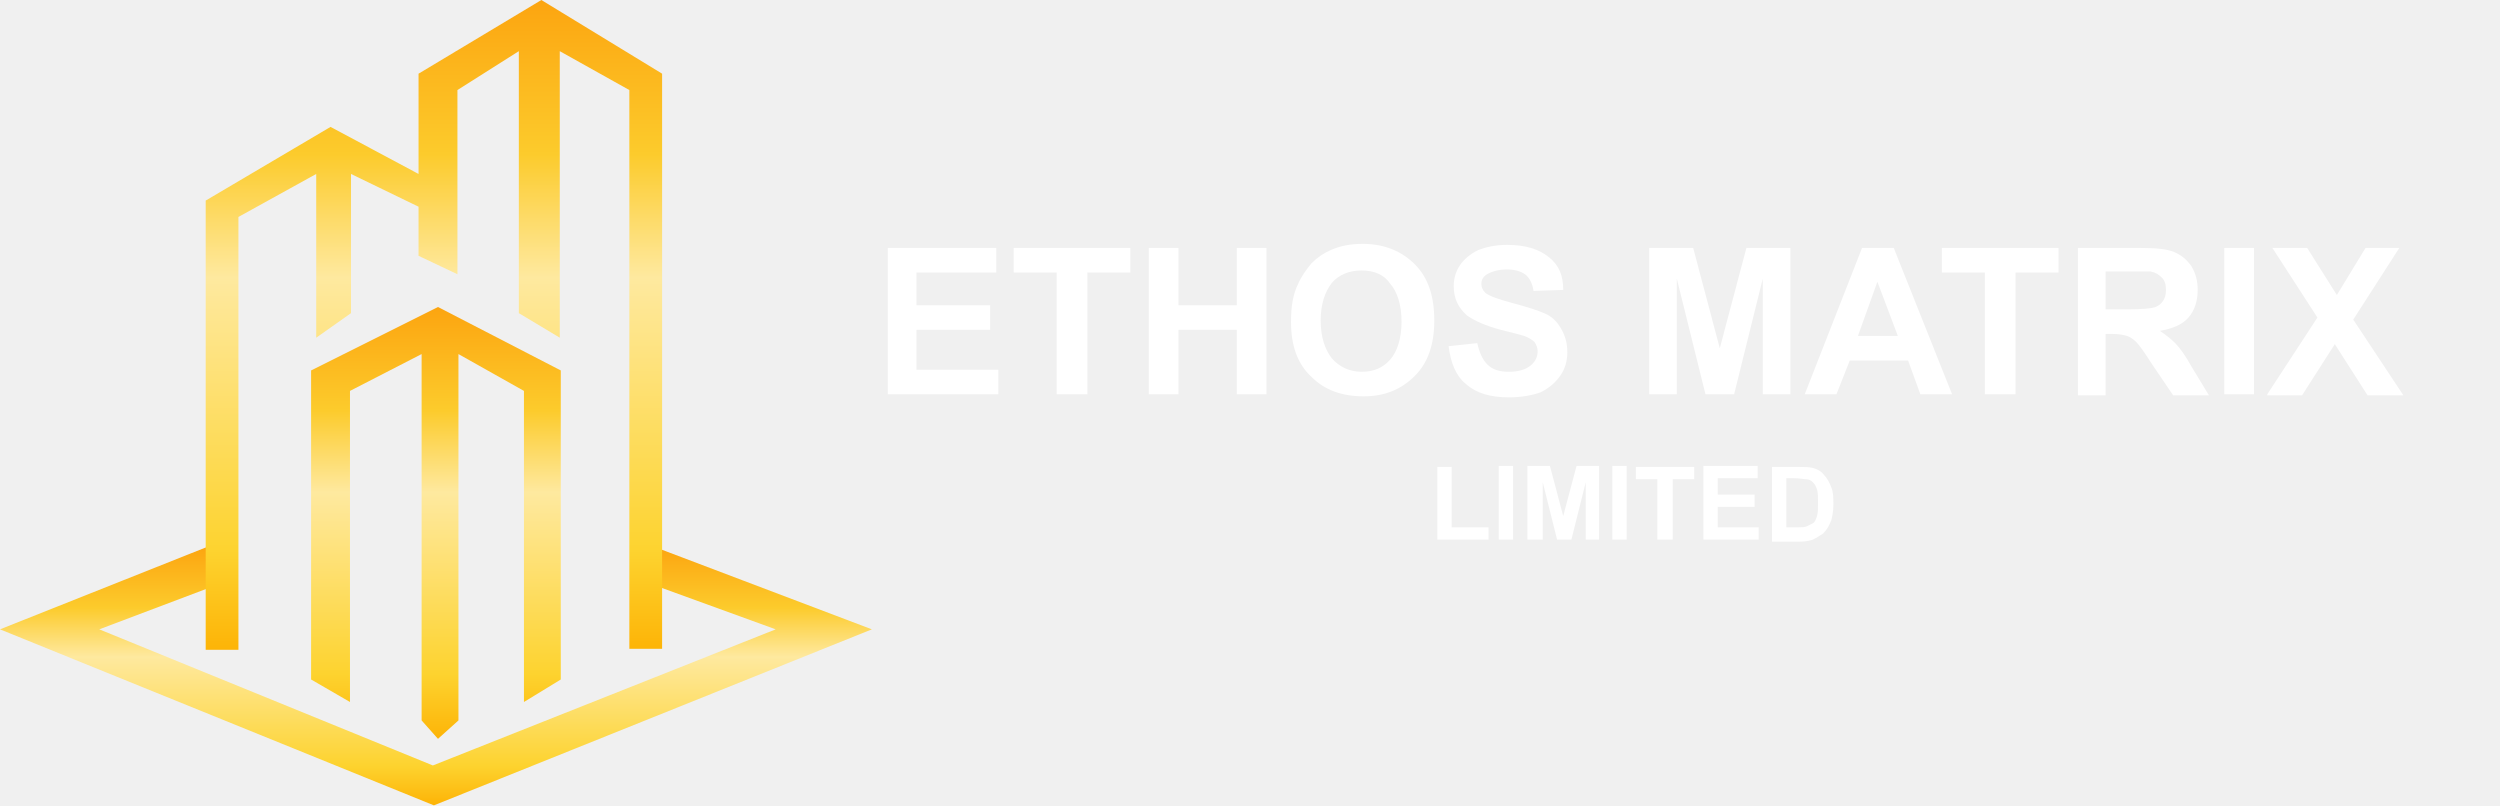
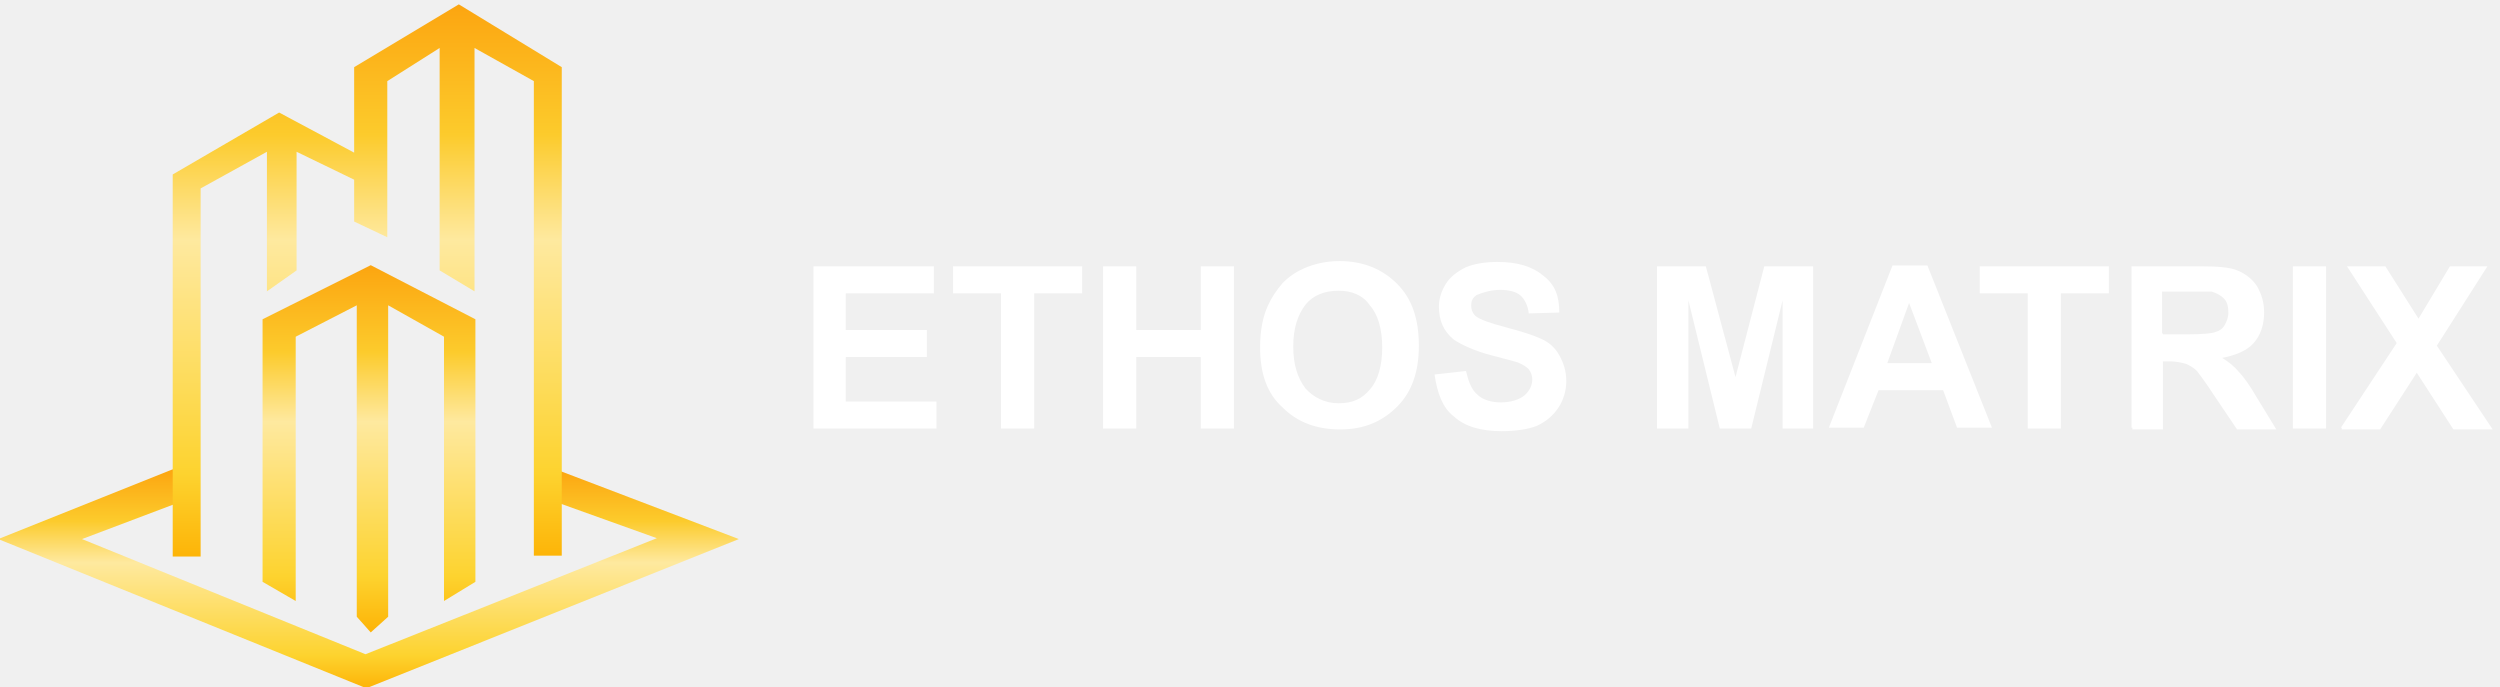
- <svg xmlns="http://www.w3.org/2000/svg" version="1.1" id="Layer_1" x="0px" y="0px" viewBox="0 0 244.3 78.7" style="enable-background:new 0 0 244.3 78.7;" xml:space="preserve">
+ <svg xmlns="http://www.w3.org/2000/svg" version="1.1" id="Layer_1" x="0px" y="0px" viewBox="0 0 286.6 78.7" style="enable-background:new 0 0 286.6 78.7;" xml:space="preserve">
  <style type="text/css">
- 	.st0{fill:url(#Path_3_00000043418314472471055310000015499757420184756609_);}
- 	.st1{fill:url(#Path_1_00000065791207222107231850000003449541470762942125_);}
- 	.st2{fill:url(#Path_2_00000083780940695854338550000015303006345073939076_);}
+ 	.st0{fill:url(#Path_3_00000014597674093614393740000007714783111150330545_);}
+ 	.st1{fill:url(#Path_1_00000001648483205247854420000006278102514902022335_);}
+ 	.st2{fill:url(#Path_2_00000136413509316817690300000003317874577289537720_);}
	.st3{enable-background:new    ;}
	.st4{fill:#FFFFFF;}
</style>
-   <g id="Group_280" transform="translate(884.64 531.311)">
+   <g id="Group_281" transform="translate(884.64 531.311)">
    <g id="Group_1" transform="translate(-884.64 -531.311)">
-       <linearGradient id="Path_3_00000072968094362256070090000005114161553271307412_" gradientUnits="userSpaceOnUse" x1="-125.01" y1="281.667" x2="-125.01" y2="280.667" gradientTransform="matrix(85.258 0 0 -25.2 10700.766 7151.468)">
+       <linearGradient id="Path_3_00000173873003369886386120000017645783582212390570_" gradientUnits="userSpaceOnUse" x1="-229.599" y1="16.679" x2="-229.599" y2="17.676" gradientTransform="matrix(85.258 0 0 25.2 19617.369 -366.532)">
        <stop offset="0" style="stop-color:#FCA510" />
        <stop offset="0.237" style="stop-color:#FCCB2C" />
        <stop offset="0.427" style="stop-color:#FEE99F" />
        <stop offset="0.848" style="stop-color:#FDD32F" />
        <stop offset="1" style="stop-color:#FDB407" />
      </linearGradient>
-       <path id="Path_3" style="fill:url(#Path_3_00000072968094362256070090000005114161553271307412_);" d="M20.1,53.5l2.3,3.2    L9.7,61.5l32.6,13.3l33.5-13.3l-13.2-4.8l1.5-3.2l21.1,8L42.4,78.7L0,61.5L20.1,53.5z" />
-       <linearGradient id="Path_1_00000130610137480827439770000011811235107323968699_" gradientUnits="userSpaceOnUse" x1="-123.653" y1="286.69" x2="-123.653" y2="285.69" gradientTransform="matrix(44.609 0 0 -63.4481 5558.435 18189.945)">
+       <path id="Path_3" style="fill:url(#Path_3_00000173873003369886386120000017645783582212390570_);" d="M19.8,53.8l2.3,3.2    L9.4,61.8L41.9,75l33.4-13.3L62.2,57l1.5-3.2l21,8L42,78.9L-0.2,61.8L19.8,53.8z" />
+       <linearGradient id="Path_1_00000084524228407677284090000001193408795238913457_" gradientUnits="userSpaceOnUse" x1="-227.114" y1="6.628" x2="-227.114" y2="7.625" gradientTransform="matrix(44.609 0 0 63.4481 10173.357 -420.004)">
        <stop offset="0" style="stop-color:#FCA510" />
        <stop offset="0.237" style="stop-color:#FCCB2C" />
        <stop offset="0.427" style="stop-color:#FEE99F" />
        <stop offset="0.848" style="stop-color:#FDD32F" />
        <stop offset="1" style="stop-color:#FDB407" />
      </linearGradient>
-       <path id="Path_1" style="fill:url(#Path_1_00000130610137480827439770000011811235107323968699_);" d="M23.3,63.5h-3.2V19.6    l12.2-7.2l8.6,4.6V7.2l12-7.2l11.8,7.2v56.2h-3.2L61.5,8.8L54.7,5v28l-4-2.4V5l-6,3.8v18L40.9,25v-4.8L34.3,17v13.6L30.9,33V17    l-7.6,4.2L23.3,63.5z" />
-       <linearGradient id="Path_2_00000079464069097907175710000007204206144533367706_" gradientUnits="userSpaceOnUse" x1="-121.297" y1="285.028" x2="-121.297" y2="284.028" gradientTransform="matrix(24.407 0 0 -42.236 3003.073 12068.451)">
+       <path id="Path_1" style="fill:url(#Path_1_00000084524228407677284090000001193408795238913457_);" d="M23,63.8h-3.2V20L32,12.9    l8.6,4.6V7.7l12-7.2l11.8,7.2v56h-3.2l0-54.4l-6.8-3.8v27.9l-4-2.4V5.5l-6,3.8v17.9l-3.8-1.8v-4.8L34,17.4V31l-3.4,2.4V17.4    L23,21.6V63.8z" />
+       <linearGradient id="Path_2_00000138557334421403804800000008268537429938044049_" gradientUnits="userSpaceOnUse" x1="-222.8" y1="9.953" x2="-222.8" y2="10.949" gradientTransform="matrix(24.407 0 0 42.236 5480.119 -389.9888)">
        <stop offset="0" style="stop-color:#FCA510" />
        <stop offset="0.237" style="stop-color:#FCCB2C" />
        <stop offset="0.427" style="stop-color:#FEE99F" />
        <stop offset="0.848" style="stop-color:#FDD32F" />
        <stop offset="1" style="stop-color:#FDB407" />
      </linearGradient>
-       <path id="Path_2" style="fill:url(#Path_2_00000079464069097907175710000007204206144533367706_);" d="M30.4,66.4l3.8,2.2V38.2    l7-3.6v35.8l1.6,1.8l2-1.8V34.6l6.4,3.6v30.4l3.6-2.2V36.2l-12-6.2l-12.4,6.2L30.4,66.4z" />
+       <path id="Path_2" style="fill:url(#Path_2_00000138557334421403804800000008268537429938044049_);" d="M30.1,66.7l3.8,2.2V38.6    l7-3.6v35.7l1.6,1.8l2-1.8V35l6.4,3.6v30.3l3.6-2.2V36.6l-12-6.2l-12.4,6.2V66.7z" />
    </g>
    <g id="Group_7" transform="translate(-799.382 -511.781)">
      <g class="st3">
-         <path class="st4" d="M1.5,19V4.7h10.6v2.4H4.3v3.2h7.2v2.4H4.3v3.9h8V19H1.5z" />
-         <path class="st4" d="M18,19V7.1h-4.2V4.7h11.4v2.4h-4.2V19H18z" />
-         <path class="st4" d="M27,19V4.7h2.9v5.6h5.7V4.7h2.9V19h-2.9v-6.3h-5.7V19H27z" />
-         <path class="st4" d="M40.9,11.9c0-1.5,0.2-2.7,0.7-3.7c0.3-0.7,0.8-1.4,1.3-2c0.6-0.6,1.2-1,1.9-1.3c0.9-0.4,1.9-0.6,3.1-0.6     c2.1,0,3.8,0.7,5.1,2c1.3,1.3,1.9,3.1,1.9,5.5c0,2.3-0.6,4.1-1.9,5.4c-1.3,1.3-2.9,2-5,2c-2.1,0-3.8-0.6-5.1-1.9     C41.5,16,40.9,14.2,40.9,11.9z M43.8,11.8c0,1.6,0.4,2.8,1.1,3.7c0.7,0.8,1.7,1.3,2.9,1.3s2.1-0.4,2.8-1.2     c0.7-0.8,1.1-2.1,1.1-3.7c0-1.6-0.4-2.9-1.1-3.7C50,7.3,49,6.9,47.8,6.9s-2.2,0.4-2.9,1.2C44.2,9,43.8,10.2,43.8,11.8z" />
-         <path class="st4" d="M56.3,14.3l2.8-0.3c0.2,0.9,0.5,1.6,1,2.1s1.2,0.7,2.1,0.7c0.9,0,1.6-0.2,2.1-0.6c0.5-0.4,0.7-0.9,0.7-1.4     c0-0.3-0.1-0.6-0.3-0.9c-0.2-0.2-0.5-0.4-1-0.6c-0.3-0.1-1.1-0.3-2.3-0.6c-1.5-0.4-2.6-0.9-3.3-1.4c-0.9-0.8-1.3-1.7-1.3-2.9     c0-0.7,0.2-1.4,0.6-2c0.4-0.6,1-1.1,1.8-1.5C60,4.6,60.9,4.4,62,4.4c1.8,0,3.1,0.4,4.1,1.2s1.4,1.8,1.4,3.2l-2.9,0.1     c-0.1-0.7-0.4-1.3-0.8-1.6c-0.4-0.3-1-0.5-1.8-0.5c-0.8,0-1.5,0.2-2,0.5c-0.3,0.2-0.5,0.5-0.5,0.9c0,0.3,0.1,0.6,0.4,0.9     c0.4,0.3,1.2,0.6,2.7,1s2.4,0.7,3.1,1s1.2,0.8,1.6,1.5s0.6,1.4,0.6,2.3c0,0.8-0.2,1.6-0.7,2.3c-0.5,0.7-1.1,1.2-1.9,1.6     c-0.8,0.3-1.9,0.5-3.1,0.5c-1.8,0-3.2-0.4-4.2-1.3C57,17.2,56.5,15.9,56.3,14.3z" />
-         <path class="st4" d="M75.9,19V4.7h4.3l2.6,9.8l2.6-9.8h4.3V19H87V7.7L84.2,19h-2.8L78.6,7.7V19H75.9z" />
-         <path class="st4" d="M105.5,19h-3.1l-1.2-3.3h-5.7L94.2,19h-3.1l5.6-14.3h3.1L105.5,19z M100.2,13.3l-2-5.3l-1.9,5.3H100.2z" />
-         <path class="st4" d="M108.7,19V7.1h-4.2V4.7h11.4v2.4h-4.2V19H108.7z" />
-         <path class="st4" d="M117.8,19V4.7h6.1c1.5,0,2.6,0.1,3.3,0.4s1.2,0.7,1.7,1.4c0.4,0.7,0.6,1.4,0.6,2.3c0,1.1-0.3,2-0.9,2.7     c-0.6,0.7-1.6,1.1-2.8,1.3c0.6,0.4,1.1,0.8,1.5,1.2c0.4,0.4,1,1.2,1.6,2.3l1.7,2.8h-3.5l-2.1-3.1c-0.7-1.1-1.2-1.8-1.5-2.1     s-0.6-0.5-0.9-0.6c-0.3-0.1-0.8-0.2-1.5-0.2h-0.6v6H117.8z M120.6,10.7h2.1c1.4,0,2.3-0.1,2.6-0.2c0.3-0.1,0.6-0.3,0.8-0.6     s0.3-0.6,0.3-1.1c0-0.5-0.1-0.9-0.4-1.2c-0.3-0.3-0.6-0.5-1.1-0.6c-0.2,0-0.9,0-2.1,0h-2.3V10.7z" />
-         <path class="st4" d="M132.1,19V4.7h2.9V19H132.1z" />
-         <path class="st4" d="M136.3,19l4.9-7.5l-4.4-6.8h3.4l2.9,4.6l2.8-4.6h3.3l-4.5,7l4.9,7.4h-3.5l-3.2-5l-3.2,5H136.3z" />
-       </g>
-       <g class="st3">
-         <path class="st4" d="M55.2,33.2v-7.1h1.4V32h3.6v1.2H55.2z" />
-         <path class="st4" d="M61.2,33.2v-7.2h1.4v7.2H61.2z" />
-         <path class="st4" d="M64,33.2v-7.2h2.2l1.3,4.9l1.3-4.9h2.2v7.2h-1.3v-5.6l-1.4,5.6h-1.4l-1.4-5.6v5.6H64z" />
-         <path class="st4" d="M72.3,33.2v-7.2h1.4v7.2H72.3z" />
-         <path class="st4" d="M76.7,33.2v-5.9h-2.1v-1.2h5.7v1.2h-2.1v5.9H76.7z" />
-         <path class="st4" d="M81.2,33.2v-7.2h5.3v1.2h-3.9v1.6h3.6v1.2h-3.6V32h4v1.2H81.2z" />
-         <path class="st4" d="M87.9,26.1h2.6c0.6,0,1,0,1.4,0.1c0.4,0.1,0.8,0.3,1.1,0.7c0.3,0.3,0.5,0.7,0.7,1.2c0.2,0.5,0.2,1,0.2,1.7     c0,0.6-0.1,1.1-0.2,1.5c-0.2,0.5-0.4,0.9-0.8,1.3c-0.3,0.2-0.6,0.4-1,0.6c-0.3,0.1-0.7,0.2-1.3,0.2h-2.7V26.1z M89.3,27.3V32h1.1     c0.4,0,0.7,0,0.9-0.1c0.2-0.1,0.4-0.2,0.6-0.3c0.2-0.1,0.3-0.4,0.4-0.7c0.1-0.3,0.1-0.8,0.1-1.3s0-1-0.1-1.3s-0.2-0.5-0.4-0.7     s-0.4-0.3-0.7-0.3c-0.2,0-0.6-0.1-1.2-0.1H89.3z" />
+         <path class="st4" d="M8,29.5V11h13.8v3.1H11.7v4.2H21v3.1h-9.3v5.1h10.4v3.1H8z" />
+         <path class="st4" d="M29.5,29.5V14.1H24V11h14.8v3.1h-5.5v15.5H29.5z" />
+         <path class="st4" d="M41.2,29.5V11h3.8v7.3h7.4V11h3.8v18.6h-3.8v-8.2h-7.4v8.2H41.2z" />
+         <path class="st4" d="M59.2,20.3c0-1.9,0.3-3.5,0.9-4.8c0.4-0.9,1-1.8,1.7-2.6c0.8-0.8,1.6-1.3,2.5-1.7c1.2-0.5,2.5-0.8,4-0.8     c2.7,0,4.9,0.9,6.6,2.6s2.5,4,2.5,7.1c0,3-0.8,5.3-2.5,7c-1.7,1.7-3.8,2.6-6.5,2.6s-4.9-0.8-6.6-2.5C60,25.6,59.2,23.3,59.2,20.3     z M63,20.2c0,2.1,0.5,3.6,1.4,4.8c0.9,1,2.2,1.7,3.8,1.7c1.6,0,2.7-0.5,3.6-1.6c0.9-1,1.4-2.7,1.4-4.8s-0.5-3.8-1.4-4.8     c-0.8-1.2-2.1-1.7-3.6-1.7c-1.6,0-2.9,0.5-3.8,1.6C63.5,16.6,63,18.1,63,20.2z" />
+         <path class="st4" d="M79.2,23.4l3.6-0.4c0.3,1.2,0.6,2.1,1.3,2.7c0.6,0.6,1.6,0.9,2.7,0.9s2.1-0.3,2.7-0.8     c0.6-0.5,0.9-1.2,0.9-1.8c0-0.4-0.1-0.8-0.4-1.2c-0.3-0.3-0.6-0.5-1.3-0.8c-0.4-0.1-1.4-0.4-3-0.8c-1.9-0.5-3.4-1.2-4.3-1.8     c-1.2-1-1.7-2.2-1.7-3.8c0-0.9,0.3-1.8,0.8-2.6c0.5-0.8,1.3-1.4,2.3-1.9c1-0.4,2.2-0.6,3.6-0.6c2.3,0,4,0.5,5.3,1.6     c1.3,1,1.8,2.3,1.8,4.2L90,16.4c-0.1-0.9-0.5-1.7-1-2.1c-0.5-0.4-1.3-0.6-2.3-0.6S84.7,14,84,14.3c-0.4,0.3-0.6,0.6-0.6,1.2     c0,0.4,0.1,0.8,0.5,1.2c0.5,0.4,1.6,0.8,3.5,1.3c1.9,0.5,3.1,0.9,4,1.3c0.9,0.4,1.6,1,2.1,1.9c0.5,0.9,0.8,1.8,0.8,3     c0,1-0.3,2.1-0.9,3c-0.6,0.9-1.4,1.6-2.5,2.1c-1,0.4-2.5,0.6-4,0.6c-2.3,0-4.2-0.5-5.5-1.7C80.1,27.2,79.5,25.5,79.2,23.4z" />
+         <path class="st4" d="M104.7,29.5V11h5.6l3.4,12.7L117,11h5.6v18.6h-3.5V14.9l-3.6,14.7h-3.6l-3.6-14.7v14.7H104.7z" />
+         <path class="st4" d="M143.1,29.5h-4l-1.6-4.3h-7.4l-1.7,4.3h-4l7.3-18.6h4L143.1,29.5z M136.2,22.1l-2.6-6.9l-2.5,6.9H136.2z" />
+         <path class="st4" d="M147.2,29.5V14.1h-5.5V11h14.8v3.1h-5.5v15.5H147.2z" />
+         <path class="st4" d="M159.1,29.5V11h7.9c1.9,0,3.4,0.1,4.3,0.5c0.9,0.4,1.6,0.9,2.2,1.8c0.5,0.9,0.8,1.8,0.8,3     c0,1.4-0.4,2.6-1.2,3.5c-0.8,0.9-2.1,1.4-3.6,1.7c0.8,0.5,1.4,1,1.9,1.6c0.5,0.5,1.3,1.6,2.1,3l2.2,3.6h-4.5l-2.7-4     c-0.9-1.4-1.6-2.3-1.9-2.7c-0.4-0.4-0.8-0.6-1.2-0.8c-0.4-0.1-1-0.3-1.9-0.3h-0.8v7.8h-3.5V29.5z M162.7,18.8h2.7     c1.8,0,3-0.1,3.4-0.3c0.4-0.1,0.8-0.4,1-0.8s0.4-0.8,0.4-1.4c0-0.6-0.1-1.2-0.5-1.6s-0.8-0.6-1.4-0.8c-0.3,0-1.2,0-2.7,0h-3v4.8     H162.7z" />
+         <path class="st4" d="M177.6,29.5V11h3.8v18.6H177.6z" />
+         <path class="st4" d="M183.1,29.5l6.4-9.7l-5.7-8.8h4.4l3.8,6l3.6-6h4.3l-5.8,9.1l6.4,9.6h-4.5l-4.2-6.5l-4.2,6.5h-4.4V29.5z" />
      </g>
    </g>
  </g>
</svg>
